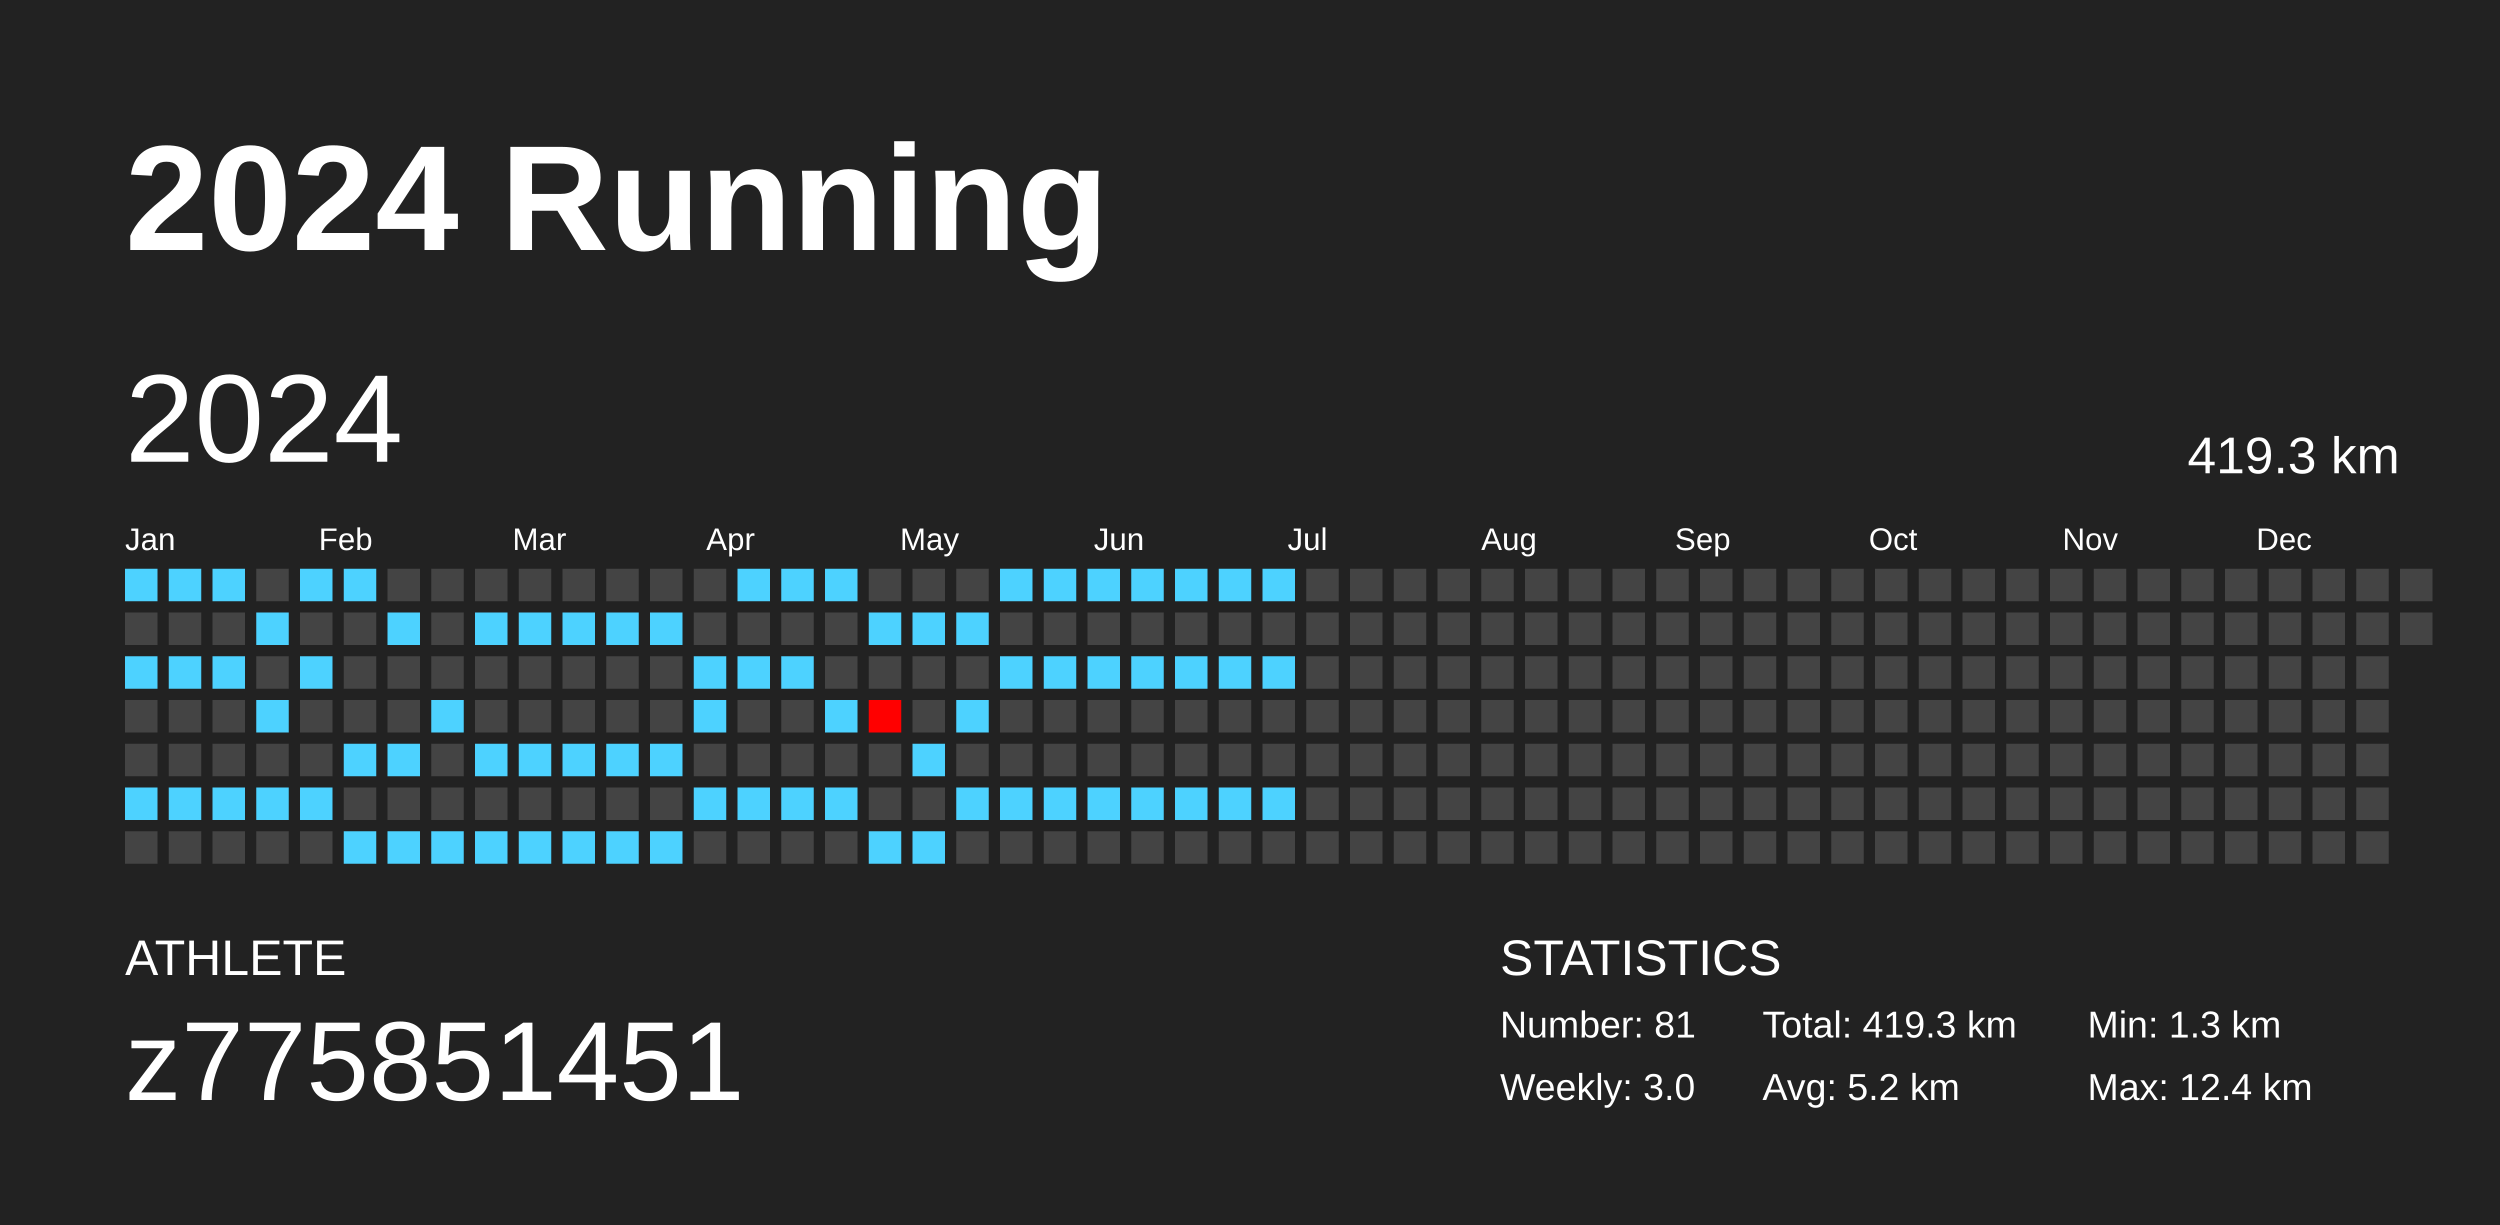
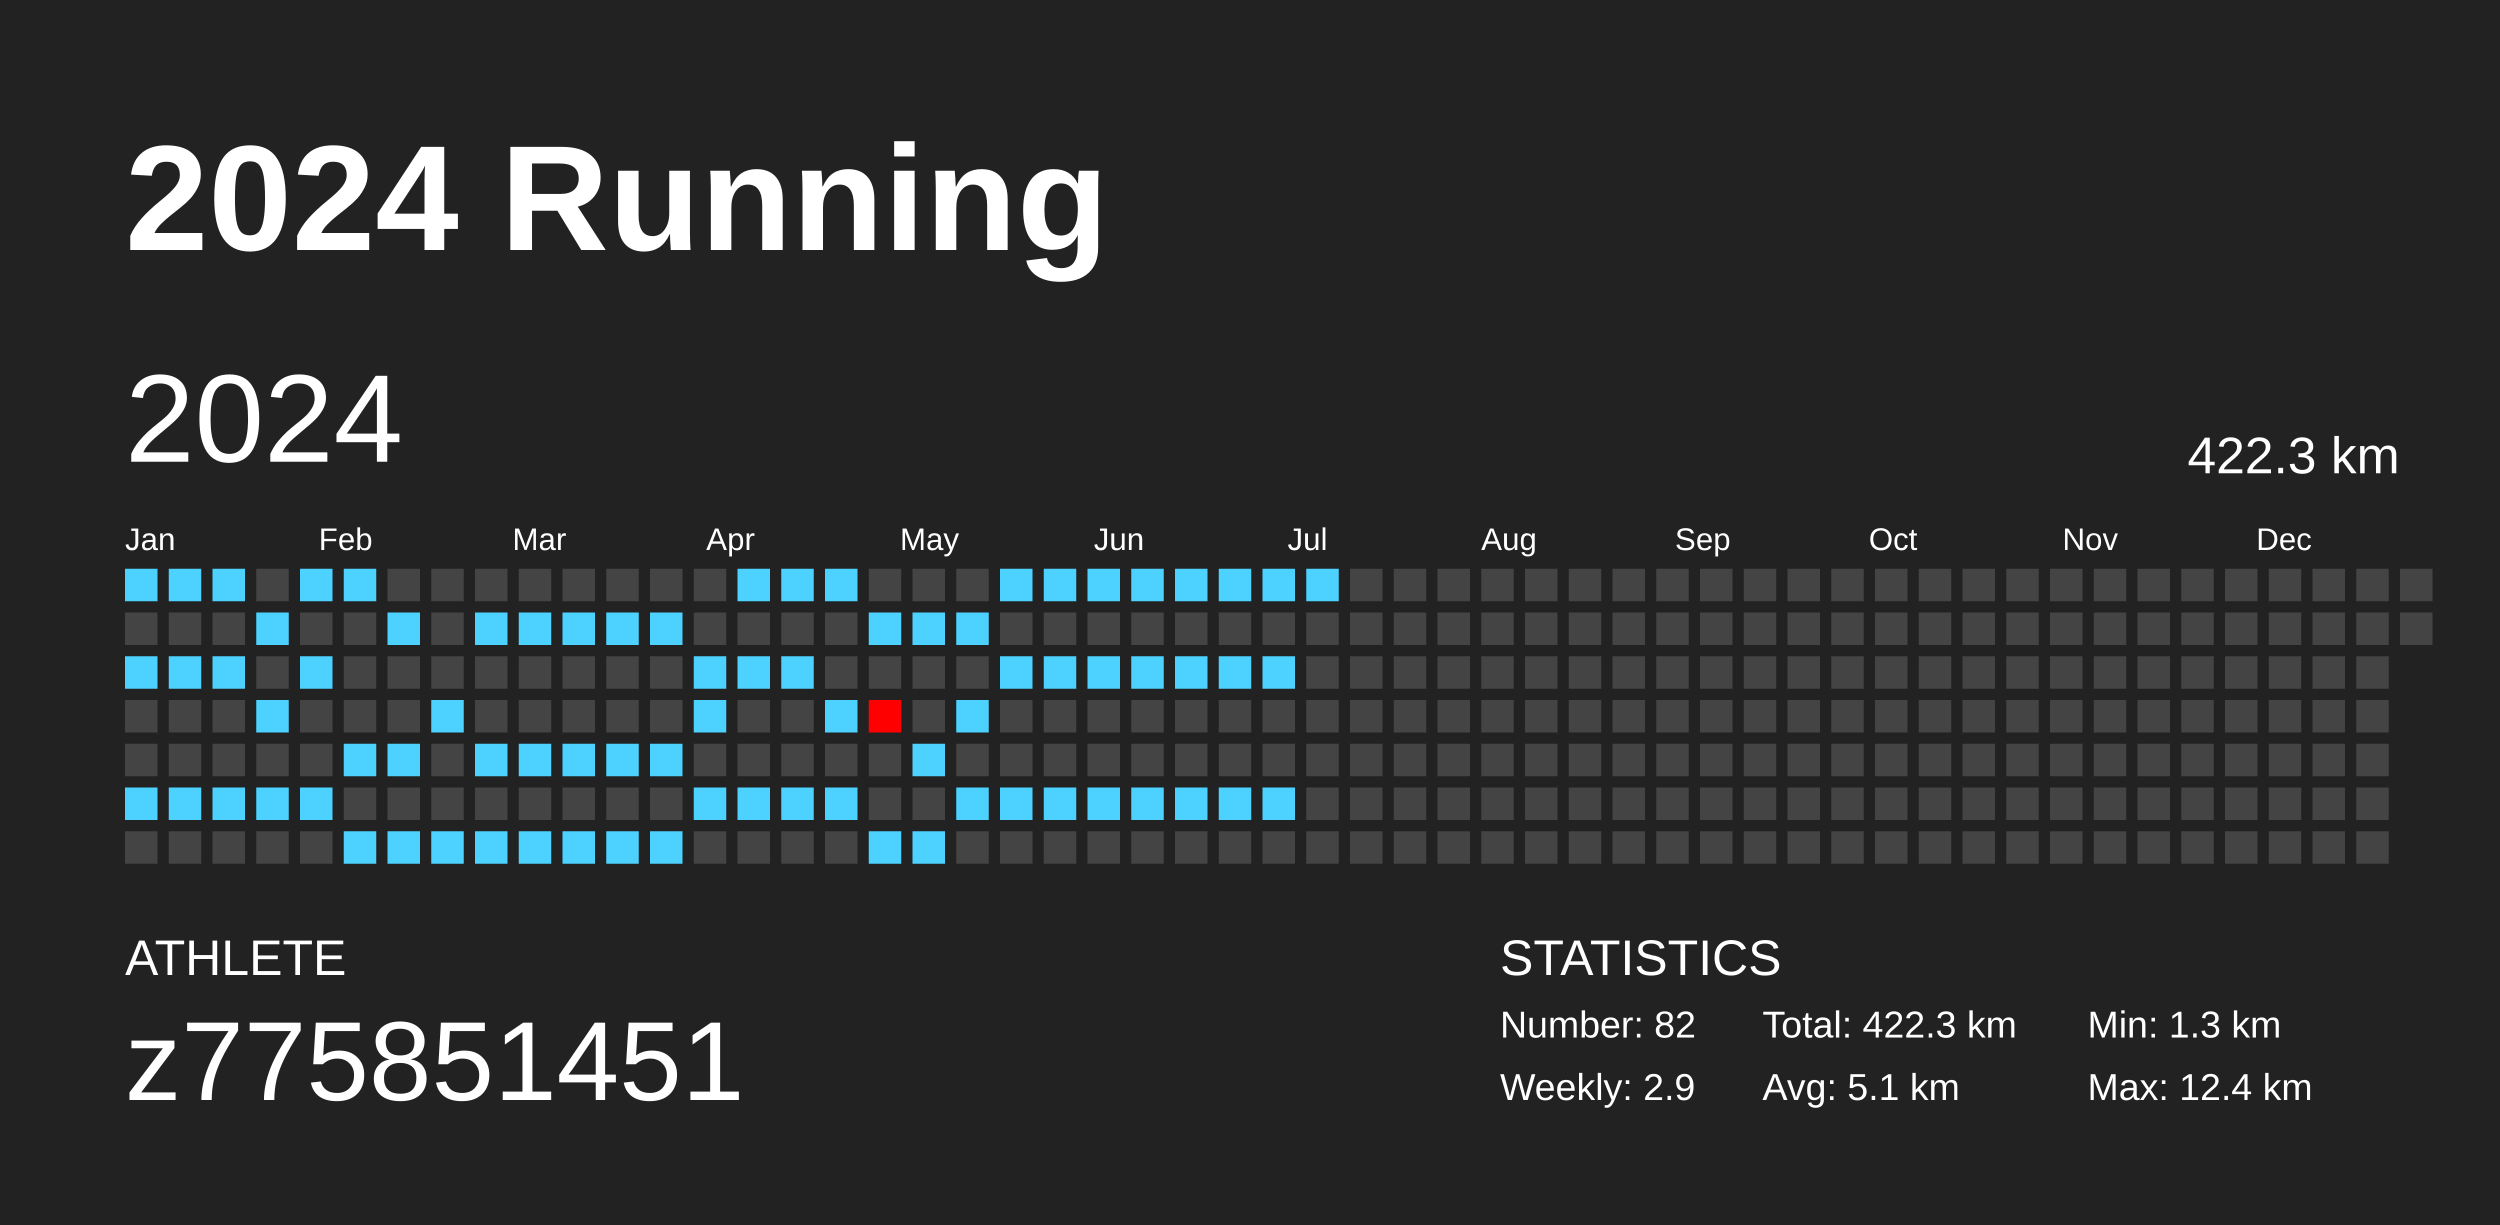
<svg xmlns="http://www.w3.org/2000/svg" baseProfile="full" height="98mm" version="1.1" viewBox="0,0,200,98" width="200mm">
  <defs />
  <rect fill="#222222" height="98" width="200" x="0" y="0" />
  <text fill="#FFFFFF" style="font-size:12px; font-family:Arial; font-weight:bold;" x="10" y="20">2024 Running</text>
  <text fill="#FFFFFF" style="font-size:4px; font-family:Arial" x="10" y="78">ATHLETE</text>
  <text fill="#FFFFFF" style="font-size:9px; font-family:Arial" x="10" y="88">z775851451</text>
  <text fill="#FFFFFF" style="font-size:4px; font-family:Arial" x="120" y="78">STATISTICS</text>
-   <text fill="#FFFFFF" style="font-size:3px; font-family:Arial" x="120" y="83">Number: 81</text>
-   <text fill="#FFFFFF" style="font-size:3px; font-family:Arial" x="120" y="88">Weekly: 3.0</text>
-   <text fill="#FFFFFF" style="font-size:3px; font-family:Arial" x="141" y="83">Total: 419.3 km</text>
-   <text fill="#FFFFFF" style="font-size:3px; font-family:Arial" x="141" y="88">Avg: 5.2 km</text>
+   <text fill="#FFFFFF" style="font-size:3px; font-family:Arial" x="120" y="83">Number: 82</text>
+   <text fill="#FFFFFF" style="font-size:3px; font-family:Arial" x="120" y="88">Weekly: 2.9</text>
+   <text fill="#FFFFFF" style="font-size:3px; font-family:Arial" x="141" y="83">Total: 422.3 km</text>
+   <text fill="#FFFFFF" style="font-size:3px; font-family:Arial" x="141" y="88">Avg: 5.1 km</text>
  <text fill="#FFFFFF" style="font-size:3px; font-family:Arial" x="167" y="83">Min: 1.3 km</text>
  <text fill="#FFFFFF" style="font-size:3px; font-family:Arial" x="167" y="88">Max: 12.4 km</text>
  <text dominant-baseline="hanging" fill="#FFFFFF" style="font-size:10.0px; font-family:Arial;" x="10" y="30">2024</text>
-   <text dominant-baseline="hanging" fill="#FFFFFF" style="font-size:4.125px; font-family:Arial;" x="175" y="35">419.3 km</text>
+   <text dominant-baseline="hanging" fill="#FFFFFF" style="font-size:4.125px; font-family:Arial;" x="175" y="35">422.3 km</text>
  <text fill="#FFFFFF" style="font-size:2.5px; font-family:Arial" x="10.0" y="44">Jan</text>
  <text fill="#FFFFFF" style="font-size:2.5px; font-family:Arial" x="25.5" y="44">Feb</text>
  <text fill="#FFFFFF" style="font-size:2.5px; font-family:Arial" x="41.0" y="44">Mar</text>
  <text fill="#FFFFFF" style="font-size:2.5px; font-family:Arial" x="56.5" y="44">Apr</text>
  <text fill="#FFFFFF" style="font-size:2.5px; font-family:Arial" x="72.0" y="44">May</text>
  <text fill="#FFFFFF" style="font-size:2.5px; font-family:Arial" x="87.5" y="44">Jun</text>
  <text fill="#FFFFFF" style="font-size:2.5px; font-family:Arial" x="103.0" y="44">Jul</text>
  <text fill="#FFFFFF" style="font-size:2.5px; font-family:Arial" x="118.5" y="44">Aug</text>
  <text fill="#FFFFFF" style="font-size:2.5px; font-family:Arial" x="134.0" y="44">Sep</text>
  <text fill="#FFFFFF" style="font-size:2.5px; font-family:Arial" x="149.5" y="44">Oct</text>
  <text fill="#FFFFFF" style="font-size:2.5px; font-family:Arial" x="165.0" y="44">Nov</text>
  <text fill="#FFFFFF" style="font-size:2.5px; font-family:Arial" x="180.5" y="44">Dec</text>
  <rect fill="#4dd2ff" height="2.6" width="2.6" x="10.0" y="45.5" />
  <rect fill="#444444" height="2.6" width="2.6" x="10.0" y="49.0" />
  <rect fill="#4dd2ff" height="2.6" width="2.6" x="10.0" y="52.5" />
  <rect fill="#444444" height="2.6" width="2.6" x="10.0" y="56.0" />
  <rect fill="#444444" height="2.6" width="2.6" x="10.0" y="59.5" />
  <rect fill="#4dd2ff" height="2.6" width="2.6" x="10.0" y="63.0" />
  <rect fill="#444444" height="2.6" width="2.6" x="10.0" y="66.5" />
  <rect fill="#4dd2ff" height="2.6" width="2.6" x="13.5" y="45.5" />
  <rect fill="#444444" height="2.6" width="2.6" x="13.5" y="49.0" />
  <rect fill="#4dd2ff" height="2.6" width="2.6" x="13.5" y="52.5" />
  <rect fill="#444444" height="2.6" width="2.6" x="13.5" y="56.0" />
  <rect fill="#444444" height="2.6" width="2.6" x="13.5" y="59.5" />
  <rect fill="#4dd2ff" height="2.6" width="2.6" x="13.5" y="63.0" />
  <rect fill="#444444" height="2.6" width="2.6" x="13.5" y="66.5" />
  <rect fill="#4dd2ff" height="2.6" width="2.6" x="17.0" y="45.5" />
  <rect fill="#444444" height="2.6" width="2.6" x="17.0" y="49.0" />
  <rect fill="#4dd2ff" height="2.6" width="2.6" x="17.0" y="52.5" />
  <rect fill="#444444" height="2.6" width="2.6" x="17.0" y="56.0" />
  <rect fill="#444444" height="2.6" width="2.6" x="17.0" y="59.5" />
  <rect fill="#4dd2ff" height="2.6" width="2.6" x="17.0" y="63.0" />
  <rect fill="#444444" height="2.6" width="2.6" x="17.0" y="66.5" />
  <rect fill="#444444" height="2.6" width="2.6" x="20.5" y="45.5" />
  <rect fill="#4dd2ff" height="2.6" width="2.6" x="20.5" y="49.0" />
  <rect fill="#444444" height="2.6" width="2.6" x="20.5" y="52.5" />
  <rect fill="#4dd2ff" height="2.6" width="2.6" x="20.5" y="56.0" />
  <rect fill="#444444" height="2.6" width="2.6" x="20.5" y="59.5" />
  <rect fill="#4dd2ff" height="2.6" width="2.6" x="20.5" y="63.0" />
  <rect fill="#444444" height="2.6" width="2.6" x="20.5" y="66.5" />
  <rect fill="#4dd2ff" height="2.6" width="2.6" x="24.0" y="45.5" />
  <rect fill="#444444" height="2.6" width="2.6" x="24.0" y="49.0" />
  <rect fill="#4dd2ff" height="2.6" width="2.6" x="24.0" y="52.5" />
  <rect fill="#444444" height="2.6" width="2.6" x="24.0" y="56.0" />
  <rect fill="#444444" height="2.6" width="2.6" x="24.0" y="59.5" />
  <rect fill="#4dd2ff" height="2.6" width="2.6" x="24.0" y="63.0" />
  <rect fill="#444444" height="2.6" width="2.6" x="24.0" y="66.5" />
  <rect fill="#4dd2ff" height="2.6" width="2.6" x="27.5" y="45.5" />
  <rect fill="#444444" height="2.6" width="2.6" x="27.5" y="49.0" />
  <rect fill="#444444" height="2.6" width="2.6" x="27.5" y="52.5" />
  <rect fill="#444444" height="2.6" width="2.6" x="27.5" y="56.0" />
  <rect fill="#4dd2ff" height="2.6" width="2.6" x="27.5" y="59.5" />
  <rect fill="#444444" height="2.6" width="2.6" x="27.5" y="63.0" />
  <rect fill="#4dd2ff" height="2.6" width="2.6" x="27.5" y="66.5" />
  <rect fill="#444444" height="2.6" width="2.6" x="31.0" y="45.5" />
  <rect fill="#4dd2ff" height="2.6" width="2.6" x="31.0" y="49.0" />
  <rect fill="#444444" height="2.6" width="2.6" x="31.0" y="52.5" />
  <rect fill="#444444" height="2.6" width="2.6" x="31.0" y="56.0" />
  <rect fill="#4dd2ff" height="2.6" width="2.6" x="31.0" y="59.5" />
  <rect fill="#444444" height="2.6" width="2.6" x="31.0" y="63.0" />
  <rect fill="#4dd2ff" height="2.6" width="2.6" x="31.0" y="66.5" />
  <rect fill="#444444" height="2.6" width="2.6" x="34.5" y="45.5" />
  <rect fill="#444444" height="2.6" width="2.6" x="34.5" y="49.0" />
  <rect fill="#444444" height="2.6" width="2.6" x="34.5" y="52.5" />
  <rect fill="#4dd2ff" height="2.6" width="2.6" x="34.5" y="56.0" />
  <rect fill="#444444" height="2.6" width="2.6" x="34.5" y="59.5" />
  <rect fill="#444444" height="2.6" width="2.6" x="34.5" y="63.0" />
  <rect fill="#4dd2ff" height="2.6" width="2.6" x="34.5" y="66.5" />
  <rect fill="#444444" height="2.6" width="2.6" x="38.0" y="45.5" />
  <rect fill="#4dd2ff" height="2.6" width="2.6" x="38.0" y="49.0" />
  <rect fill="#444444" height="2.6" width="2.6" x="38.0" y="52.5" />
  <rect fill="#444444" height="2.6" width="2.6" x="38.0" y="56.0" />
  <rect fill="#4dd2ff" height="2.6" width="2.6" x="38.0" y="59.5" />
  <rect fill="#444444" height="2.6" width="2.6" x="38.0" y="63.0" />
  <rect fill="#4dd2ff" height="2.6" width="2.6" x="38.0" y="66.5" />
  <rect fill="#444444" height="2.6" width="2.6" x="41.5" y="45.5" />
  <rect fill="#4dd2ff" height="2.6" width="2.6" x="41.5" y="49.0" />
  <rect fill="#444444" height="2.6" width="2.6" x="41.5" y="52.5" />
  <rect fill="#444444" height="2.6" width="2.6" x="41.5" y="56.0" />
  <rect fill="#4dd2ff" height="2.6" width="2.6" x="41.5" y="59.5" />
  <rect fill="#444444" height="2.6" width="2.6" x="41.5" y="63.0" />
  <rect fill="#4dd2ff" height="2.6" width="2.6" x="41.5" y="66.5" />
  <rect fill="#444444" height="2.6" width="2.6" x="45.0" y="45.5" />
  <rect fill="#4dd2ff" height="2.6" width="2.6" x="45.0" y="49.0" />
  <rect fill="#444444" height="2.6" width="2.6" x="45.0" y="52.5" />
  <rect fill="#444444" height="2.6" width="2.6" x="45.0" y="56.0" />
  <rect fill="#4dd2ff" height="2.6" width="2.6" x="45.0" y="59.5" />
  <rect fill="#444444" height="2.6" width="2.6" x="45.0" y="63.0" />
  <rect fill="#4dd2ff" height="2.6" width="2.6" x="45.0" y="66.5" />
  <rect fill="#444444" height="2.6" width="2.6" x="48.5" y="45.5" />
  <rect fill="#4dd2ff" height="2.6" width="2.6" x="48.5" y="49.0" />
  <rect fill="#444444" height="2.6" width="2.6" x="48.5" y="52.5" />
  <rect fill="#444444" height="2.6" width="2.6" x="48.5" y="56.0" />
  <rect fill="#4dd2ff" height="2.6" width="2.6" x="48.5" y="59.5" />
  <rect fill="#444444" height="2.6" width="2.6" x="48.5" y="63.0" />
  <rect fill="#4dd2ff" height="2.6" width="2.6" x="48.5" y="66.5" />
  <rect fill="#444444" height="2.6" width="2.6" x="52.0" y="45.5" />
  <rect fill="#4dd2ff" height="2.6" width="2.6" x="52.0" y="49.0" />
  <rect fill="#444444" height="2.6" width="2.6" x="52.0" y="52.5" />
  <rect fill="#444444" height="2.6" width="2.6" x="52.0" y="56.0" />
  <rect fill="#4dd2ff" height="2.6" width="2.6" x="52.0" y="59.5" />
  <rect fill="#444444" height="2.6" width="2.6" x="52.0" y="63.0" />
  <rect fill="#4dd2ff" height="2.6" width="2.6" x="52.0" y="66.5" />
  <rect fill="#444444" height="2.6" width="2.6" x="55.5" y="45.5" />
  <rect fill="#444444" height="2.6" width="2.6" x="55.5" y="49.0" />
  <rect fill="#4dd2ff" height="2.6" width="2.6" x="55.5" y="52.5" />
  <rect fill="#4dd2ff" height="2.6" width="2.6" x="55.5" y="56.0" />
  <rect fill="#444444" height="2.6" width="2.6" x="55.5" y="59.5" />
  <rect fill="#4dd2ff" height="2.6" width="2.6" x="55.5" y="63.0" />
  <rect fill="#444444" height="2.6" width="2.6" x="55.5" y="66.5" />
  <rect fill="#4dd2ff" height="2.6" width="2.6" x="59.0" y="45.5" />
  <rect fill="#444444" height="2.6" width="2.6" x="59.0" y="49.0" />
  <rect fill="#4dd2ff" height="2.6" width="2.6" x="59.0" y="52.5" />
  <rect fill="#444444" height="2.6" width="2.6" x="59.0" y="56.0" />
  <rect fill="#444444" height="2.6" width="2.6" x="59.0" y="59.5" />
  <rect fill="#4dd2ff" height="2.6" width="2.6" x="59.0" y="63.0" />
  <rect fill="#444444" height="2.6" width="2.6" x="59.0" y="66.5" />
  <rect fill="#4dd2ff" height="2.6" width="2.6" x="62.5" y="45.5" />
  <rect fill="#444444" height="2.6" width="2.6" x="62.5" y="49.0" />
  <rect fill="#4dd2ff" height="2.6" width="2.6" x="62.5" y="52.5" />
  <rect fill="#444444" height="2.6" width="2.6" x="62.5" y="56.0" />
  <rect fill="#444444" height="2.6" width="2.6" x="62.5" y="59.5" />
  <rect fill="#4dd2ff" height="2.6" width="2.6" x="62.5" y="63.0" />
  <rect fill="#444444" height="2.6" width="2.6" x="62.5" y="66.5" />
  <rect fill="#4dd2ff" height="2.6" width="2.6" x="66.0" y="45.5" />
  <rect fill="#444444" height="2.6" width="2.6" x="66.0" y="49.0" />
  <rect fill="#444444" height="2.6" width="2.6" x="66.0" y="52.5" />
  <rect fill="#4dd2ff" height="2.6" width="2.6" x="66.0" y="56.0" />
  <rect fill="#444444" height="2.6" width="2.6" x="66.0" y="59.5" />
  <rect fill="#4dd2ff" height="2.6" width="2.6" x="66.0" y="63.0" />
  <rect fill="#444444" height="2.6" width="2.6" x="66.0" y="66.5" />
  <rect fill="#444444" height="2.6" width="2.6" x="69.5" y="45.5" />
  <rect fill="#4dd2ff" height="2.6" width="2.6" x="69.5" y="49.0" />
  <rect fill="#444444" height="2.6" width="2.6" x="69.5" y="52.5" />
  <rect fill="#ff0000" height="2.6" width="2.6" x="69.5" y="56.0" />
  <rect fill="#444444" height="2.6" width="2.6" x="69.5" y="59.5" />
  <rect fill="#444444" height="2.6" width="2.6" x="69.5" y="63.0" />
  <rect fill="#4dd2ff" height="2.6" width="2.6" x="69.5" y="66.5" />
  <rect fill="#444444" height="2.6" width="2.6" x="73.0" y="45.5" />
  <rect fill="#4dd2ff" height="2.6" width="2.6" x="73.0" y="49.0" />
  <rect fill="#444444" height="2.6" width="2.6" x="73.0" y="52.5" />
  <rect fill="#444444" height="2.6" width="2.6" x="73.0" y="56.0" />
  <rect fill="#4dd2ff" height="2.6" width="2.6" x="73.0" y="59.5" />
  <rect fill="#444444" height="2.6" width="2.6" x="73.0" y="63.0" />
  <rect fill="#4dd2ff" height="2.6" width="2.6" x="73.0" y="66.5" />
  <rect fill="#444444" height="2.6" width="2.6" x="76.5" y="45.5" />
  <rect fill="#4dd2ff" height="2.6" width="2.6" x="76.5" y="49.0" />
  <rect fill="#444444" height="2.6" width="2.6" x="76.5" y="52.5" />
  <rect fill="#4dd2ff" height="2.6" width="2.6" x="76.5" y="56.0" />
  <rect fill="#444444" height="2.6" width="2.6" x="76.5" y="59.5" />
  <rect fill="#4dd2ff" height="2.6" width="2.6" x="76.5" y="63.0" />
  <rect fill="#444444" height="2.6" width="2.6" x="76.5" y="66.5" />
  <rect fill="#4dd2ff" height="2.6" width="2.6" x="80.0" y="45.5" />
  <rect fill="#444444" height="2.6" width="2.6" x="80.0" y="49.0" />
  <rect fill="#4dd2ff" height="2.6" width="2.6" x="80.0" y="52.5" />
  <rect fill="#444444" height="2.6" width="2.6" x="80.0" y="56.0" />
  <rect fill="#444444" height="2.6" width="2.6" x="80.0" y="59.5" />
  <rect fill="#4dd2ff" height="2.6" width="2.6" x="80.0" y="63.0" />
  <rect fill="#444444" height="2.6" width="2.6" x="80.0" y="66.5" />
  <rect fill="#4dd2ff" height="2.6" width="2.6" x="83.5" y="45.5" />
  <rect fill="#444444" height="2.6" width="2.6" x="83.5" y="49.0" />
  <rect fill="#4dd2ff" height="2.6" width="2.6" x="83.5" y="52.5" />
  <rect fill="#444444" height="2.6" width="2.6" x="83.5" y="56.0" />
  <rect fill="#444444" height="2.6" width="2.6" x="83.5" y="59.5" />
  <rect fill="#4dd2ff" height="2.6" width="2.6" x="83.5" y="63.0" />
  <rect fill="#444444" height="2.6" width="2.6" x="83.5" y="66.5" />
  <rect fill="#4dd2ff" height="2.6" width="2.6" x="87.0" y="45.5" />
  <rect fill="#444444" height="2.6" width="2.6" x="87.0" y="49.0" />
  <rect fill="#4dd2ff" height="2.6" width="2.6" x="87.0" y="52.5" />
  <rect fill="#444444" height="2.6" width="2.6" x="87.0" y="56.0" />
  <rect fill="#444444" height="2.6" width="2.6" x="87.0" y="59.5" />
  <rect fill="#4dd2ff" height="2.6" width="2.6" x="87.0" y="63.0" />
  <rect fill="#444444" height="2.6" width="2.6" x="87.0" y="66.5" />
  <rect fill="#4dd2ff" height="2.6" width="2.6" x="90.5" y="45.5" />
  <rect fill="#444444" height="2.6" width="2.6" x="90.5" y="49.0" />
  <rect fill="#4dd2ff" height="2.6" width="2.6" x="90.5" y="52.5" />
  <rect fill="#444444" height="2.6" width="2.6" x="90.5" y="56.0" />
  <rect fill="#444444" height="2.6" width="2.6" x="90.5" y="59.5" />
  <rect fill="#4dd2ff" height="2.6" width="2.6" x="90.5" y="63.0" />
  <rect fill="#444444" height="2.6" width="2.6" x="90.5" y="66.5" />
  <rect fill="#4dd2ff" height="2.6" width="2.6" x="94.0" y="45.5" />
  <rect fill="#444444" height="2.6" width="2.6" x="94.0" y="49.0" />
  <rect fill="#4dd2ff" height="2.6" width="2.6" x="94.0" y="52.5" />
  <rect fill="#444444" height="2.6" width="2.6" x="94.0" y="56.0" />
  <rect fill="#444444" height="2.6" width="2.6" x="94.0" y="59.5" />
  <rect fill="#4dd2ff" height="2.6" width="2.6" x="94.0" y="63.0" />
  <rect fill="#444444" height="2.6" width="2.6" x="94.0" y="66.5" />
  <rect fill="#4dd2ff" height="2.6" width="2.6" x="97.5" y="45.5" />
  <rect fill="#444444" height="2.6" width="2.6" x="97.5" y="49.0" />
  <rect fill="#4dd2ff" height="2.6" width="2.6" x="97.5" y="52.5" />
  <rect fill="#444444" height="2.6" width="2.6" x="97.5" y="56.0" />
  <rect fill="#444444" height="2.6" width="2.6" x="97.5" y="59.5" />
  <rect fill="#4dd2ff" height="2.6" width="2.6" x="97.5" y="63.0" />
  <rect fill="#444444" height="2.6" width="2.6" x="97.5" y="66.5" />
  <rect fill="#4dd2ff" height="2.6" width="2.6" x="101.0" y="45.5" />
  <rect fill="#444444" height="2.6" width="2.6" x="101.0" y="49.0" />
  <rect fill="#4dd2ff" height="2.6" width="2.6" x="101.0" y="52.5" />
  <rect fill="#444444" height="2.6" width="2.6" x="101.0" y="56.0" />
  <rect fill="#444444" height="2.6" width="2.6" x="101.0" y="59.5" />
  <rect fill="#4dd2ff" height="2.6" width="2.6" x="101.0" y="63.0" />
  <rect fill="#444444" height="2.6" width="2.6" x="101.0" y="66.5" />
-   <rect fill="#444444" height="2.6" width="2.6" x="104.5" y="45.5" />
+   <rect fill="#4dd2ff" height="2.6" width="2.6" x="104.5" y="45.5" />
  <rect fill="#444444" height="2.6" width="2.6" x="104.5" y="49.0" />
  <rect fill="#444444" height="2.6" width="2.6" x="104.5" y="52.5" />
  <rect fill="#444444" height="2.6" width="2.6" x="104.5" y="56.0" />
  <rect fill="#444444" height="2.6" width="2.6" x="104.5" y="59.5" />
  <rect fill="#444444" height="2.6" width="2.6" x="104.5" y="63.0" />
  <rect fill="#444444" height="2.6" width="2.6" x="104.5" y="66.5" />
  <rect fill="#444444" height="2.6" width="2.6" x="108.0" y="45.5" />
  <rect fill="#444444" height="2.6" width="2.6" x="108.0" y="49.0" />
  <rect fill="#444444" height="2.6" width="2.6" x="108.0" y="52.5" />
  <rect fill="#444444" height="2.6" width="2.6" x="108.0" y="56.0" />
  <rect fill="#444444" height="2.6" width="2.6" x="108.0" y="59.5" />
  <rect fill="#444444" height="2.6" width="2.6" x="108.0" y="63.0" />
  <rect fill="#444444" height="2.6" width="2.6" x="108.0" y="66.5" />
  <rect fill="#444444" height="2.6" width="2.6" x="111.5" y="45.5" />
  <rect fill="#444444" height="2.6" width="2.6" x="111.5" y="49.0" />
  <rect fill="#444444" height="2.6" width="2.6" x="111.5" y="52.5" />
  <rect fill="#444444" height="2.6" width="2.6" x="111.5" y="56.0" />
  <rect fill="#444444" height="2.6" width="2.6" x="111.5" y="59.5" />
  <rect fill="#444444" height="2.6" width="2.6" x="111.5" y="63.0" />
  <rect fill="#444444" height="2.6" width="2.6" x="111.5" y="66.5" />
  <rect fill="#444444" height="2.6" width="2.6" x="115.0" y="45.5" />
  <rect fill="#444444" height="2.6" width="2.6" x="115.0" y="49.0" />
  <rect fill="#444444" height="2.6" width="2.6" x="115.0" y="52.5" />
  <rect fill="#444444" height="2.6" width="2.6" x="115.0" y="56.0" />
  <rect fill="#444444" height="2.6" width="2.6" x="115.0" y="59.5" />
  <rect fill="#444444" height="2.6" width="2.6" x="115.0" y="63.0" />
  <rect fill="#444444" height="2.6" width="2.6" x="115.0" y="66.5" />
  <rect fill="#444444" height="2.6" width="2.6" x="118.5" y="45.5" />
  <rect fill="#444444" height="2.6" width="2.6" x="118.5" y="49.0" />
  <rect fill="#444444" height="2.6" width="2.6" x="118.5" y="52.5" />
  <rect fill="#444444" height="2.6" width="2.6" x="118.5" y="56.0" />
  <rect fill="#444444" height="2.6" width="2.6" x="118.5" y="59.5" />
  <rect fill="#444444" height="2.6" width="2.6" x="118.5" y="63.0" />
  <rect fill="#444444" height="2.6" width="2.6" x="118.5" y="66.5" />
  <rect fill="#444444" height="2.6" width="2.6" x="122.0" y="45.5" />
  <rect fill="#444444" height="2.6" width="2.6" x="122.0" y="49.0" />
  <rect fill="#444444" height="2.6" width="2.6" x="122.0" y="52.5" />
  <rect fill="#444444" height="2.6" width="2.6" x="122.0" y="56.0" />
  <rect fill="#444444" height="2.6" width="2.6" x="122.0" y="59.5" />
  <rect fill="#444444" height="2.6" width="2.6" x="122.0" y="63.0" />
  <rect fill="#444444" height="2.6" width="2.6" x="122.0" y="66.5" />
  <rect fill="#444444" height="2.6" width="2.6" x="125.5" y="45.5" />
  <rect fill="#444444" height="2.6" width="2.6" x="125.5" y="49.0" />
  <rect fill="#444444" height="2.6" width="2.6" x="125.5" y="52.5" />
  <rect fill="#444444" height="2.6" width="2.6" x="125.5" y="56.0" />
  <rect fill="#444444" height="2.6" width="2.6" x="125.5" y="59.5" />
  <rect fill="#444444" height="2.6" width="2.6" x="125.5" y="63.0" />
  <rect fill="#444444" height="2.6" width="2.6" x="125.5" y="66.5" />
  <rect fill="#444444" height="2.6" width="2.6" x="129.0" y="45.5" />
  <rect fill="#444444" height="2.6" width="2.6" x="129.0" y="49.0" />
  <rect fill="#444444" height="2.6" width="2.6" x="129.0" y="52.5" />
  <rect fill="#444444" height="2.6" width="2.6" x="129.0" y="56.0" />
  <rect fill="#444444" height="2.6" width="2.6" x="129.0" y="59.5" />
  <rect fill="#444444" height="2.6" width="2.6" x="129.0" y="63.0" />
  <rect fill="#444444" height="2.6" width="2.6" x="129.0" y="66.5" />
  <rect fill="#444444" height="2.6" width="2.6" x="132.5" y="45.5" />
  <rect fill="#444444" height="2.6" width="2.6" x="132.5" y="49.0" />
  <rect fill="#444444" height="2.6" width="2.6" x="132.5" y="52.5" />
  <rect fill="#444444" height="2.6" width="2.6" x="132.5" y="56.0" />
  <rect fill="#444444" height="2.6" width="2.6" x="132.5" y="59.5" />
  <rect fill="#444444" height="2.6" width="2.6" x="132.5" y="63.0" />
  <rect fill="#444444" height="2.6" width="2.6" x="132.5" y="66.5" />
  <rect fill="#444444" height="2.6" width="2.6" x="136.0" y="45.5" />
  <rect fill="#444444" height="2.6" width="2.6" x="136.0" y="49.0" />
  <rect fill="#444444" height="2.6" width="2.6" x="136.0" y="52.5" />
  <rect fill="#444444" height="2.6" width="2.6" x="136.0" y="56.0" />
  <rect fill="#444444" height="2.6" width="2.6" x="136.0" y="59.5" />
  <rect fill="#444444" height="2.6" width="2.6" x="136.0" y="63.0" />
  <rect fill="#444444" height="2.6" width="2.6" x="136.0" y="66.5" />
  <rect fill="#444444" height="2.6" width="2.6" x="139.5" y="45.5" />
  <rect fill="#444444" height="2.6" width="2.6" x="139.5" y="49.0" />
  <rect fill="#444444" height="2.6" width="2.6" x="139.5" y="52.5" />
  <rect fill="#444444" height="2.6" width="2.6" x="139.5" y="56.0" />
  <rect fill="#444444" height="2.6" width="2.6" x="139.5" y="59.5" />
  <rect fill="#444444" height="2.6" width="2.6" x="139.5" y="63.0" />
  <rect fill="#444444" height="2.6" width="2.6" x="139.5" y="66.5" />
  <rect fill="#444444" height="2.6" width="2.6" x="143.0" y="45.5" />
  <rect fill="#444444" height="2.6" width="2.6" x="143.0" y="49.0" />
  <rect fill="#444444" height="2.6" width="2.6" x="143.0" y="52.5" />
  <rect fill="#444444" height="2.6" width="2.6" x="143.0" y="56.0" />
  <rect fill="#444444" height="2.6" width="2.6" x="143.0" y="59.5" />
  <rect fill="#444444" height="2.6" width="2.6" x="143.0" y="63.0" />
  <rect fill="#444444" height="2.6" width="2.6" x="143.0" y="66.5" />
  <rect fill="#444444" height="2.6" width="2.6" x="146.5" y="45.5" />
  <rect fill="#444444" height="2.6" width="2.6" x="146.5" y="49.0" />
  <rect fill="#444444" height="2.6" width="2.6" x="146.5" y="52.5" />
  <rect fill="#444444" height="2.6" width="2.6" x="146.5" y="56.0" />
  <rect fill="#444444" height="2.6" width="2.6" x="146.5" y="59.5" />
  <rect fill="#444444" height="2.6" width="2.6" x="146.5" y="63.0" />
  <rect fill="#444444" height="2.6" width="2.6" x="146.5" y="66.5" />
  <rect fill="#444444" height="2.6" width="2.6" x="150.0" y="45.5" />
  <rect fill="#444444" height="2.6" width="2.6" x="150.0" y="49.0" />
  <rect fill="#444444" height="2.6" width="2.6" x="150.0" y="52.5" />
  <rect fill="#444444" height="2.6" width="2.6" x="150.0" y="56.0" />
  <rect fill="#444444" height="2.6" width="2.6" x="150.0" y="59.5" />
  <rect fill="#444444" height="2.6" width="2.6" x="150.0" y="63.0" />
  <rect fill="#444444" height="2.6" width="2.6" x="150.0" y="66.5" />
  <rect fill="#444444" height="2.6" width="2.6" x="153.5" y="45.5" />
  <rect fill="#444444" height="2.6" width="2.6" x="153.5" y="49.0" />
  <rect fill="#444444" height="2.6" width="2.6" x="153.5" y="52.5" />
  <rect fill="#444444" height="2.6" width="2.6" x="153.5" y="56.0" />
  <rect fill="#444444" height="2.6" width="2.6" x="153.5" y="59.5" />
  <rect fill="#444444" height="2.6" width="2.6" x="153.5" y="63.0" />
  <rect fill="#444444" height="2.6" width="2.6" x="153.5" y="66.5" />
  <rect fill="#444444" height="2.6" width="2.6" x="157.0" y="45.5" />
  <rect fill="#444444" height="2.6" width="2.6" x="157.0" y="49.0" />
  <rect fill="#444444" height="2.6" width="2.6" x="157.0" y="52.5" />
  <rect fill="#444444" height="2.6" width="2.6" x="157.0" y="56.0" />
  <rect fill="#444444" height="2.6" width="2.6" x="157.0" y="59.5" />
  <rect fill="#444444" height="2.6" width="2.6" x="157.0" y="63.0" />
  <rect fill="#444444" height="2.6" width="2.6" x="157.0" y="66.5" />
  <rect fill="#444444" height="2.6" width="2.6" x="160.5" y="45.5" />
  <rect fill="#444444" height="2.6" width="2.6" x="160.5" y="49.0" />
  <rect fill="#444444" height="2.6" width="2.6" x="160.5" y="52.5" />
  <rect fill="#444444" height="2.6" width="2.6" x="160.5" y="56.0" />
  <rect fill="#444444" height="2.6" width="2.6" x="160.5" y="59.5" />
  <rect fill="#444444" height="2.6" width="2.6" x="160.5" y="63.0" />
  <rect fill="#444444" height="2.6" width="2.6" x="160.5" y="66.5" />
  <rect fill="#444444" height="2.6" width="2.6" x="164.0" y="45.5" />
  <rect fill="#444444" height="2.6" width="2.6" x="164.0" y="49.0" />
  <rect fill="#444444" height="2.6" width="2.6" x="164.0" y="52.5" />
  <rect fill="#444444" height="2.6" width="2.6" x="164.0" y="56.0" />
  <rect fill="#444444" height="2.6" width="2.6" x="164.0" y="59.5" />
  <rect fill="#444444" height="2.6" width="2.6" x="164.0" y="63.0" />
  <rect fill="#444444" height="2.6" width="2.6" x="164.0" y="66.5" />
  <rect fill="#444444" height="2.6" width="2.6" x="167.5" y="45.5" />
  <rect fill="#444444" height="2.6" width="2.6" x="167.5" y="49.0" />
  <rect fill="#444444" height="2.6" width="2.6" x="167.5" y="52.5" />
  <rect fill="#444444" height="2.6" width="2.6" x="167.5" y="56.0" />
  <rect fill="#444444" height="2.6" width="2.6" x="167.5" y="59.5" />
  <rect fill="#444444" height="2.6" width="2.6" x="167.5" y="63.0" />
  <rect fill="#444444" height="2.6" width="2.6" x="167.5" y="66.5" />
  <rect fill="#444444" height="2.6" width="2.6" x="171.0" y="45.5" />
  <rect fill="#444444" height="2.6" width="2.6" x="171.0" y="49.0" />
  <rect fill="#444444" height="2.6" width="2.6" x="171.0" y="52.5" />
  <rect fill="#444444" height="2.6" width="2.6" x="171.0" y="56.0" />
  <rect fill="#444444" height="2.6" width="2.6" x="171.0" y="59.5" />
  <rect fill="#444444" height="2.6" width="2.6" x="171.0" y="63.0" />
  <rect fill="#444444" height="2.6" width="2.6" x="171.0" y="66.5" />
  <rect fill="#444444" height="2.6" width="2.6" x="174.5" y="45.5" />
  <rect fill="#444444" height="2.6" width="2.6" x="174.5" y="49.0" />
  <rect fill="#444444" height="2.6" width="2.6" x="174.5" y="52.5" />
  <rect fill="#444444" height="2.6" width="2.6" x="174.5" y="56.0" />
  <rect fill="#444444" height="2.6" width="2.6" x="174.5" y="59.5" />
  <rect fill="#444444" height="2.6" width="2.6" x="174.5" y="63.0" />
  <rect fill="#444444" height="2.6" width="2.6" x="174.5" y="66.5" />
  <rect fill="#444444" height="2.6" width="2.6" x="178.0" y="45.5" />
  <rect fill="#444444" height="2.6" width="2.6" x="178.0" y="49.0" />
  <rect fill="#444444" height="2.6" width="2.6" x="178.0" y="52.5" />
  <rect fill="#444444" height="2.6" width="2.6" x="178.0" y="56.0" />
  <rect fill="#444444" height="2.6" width="2.6" x="178.0" y="59.5" />
  <rect fill="#444444" height="2.6" width="2.6" x="178.0" y="63.0" />
  <rect fill="#444444" height="2.6" width="2.6" x="178.0" y="66.5" />
  <rect fill="#444444" height="2.6" width="2.6" x="181.5" y="45.5" />
  <rect fill="#444444" height="2.6" width="2.6" x="181.5" y="49.0" />
  <rect fill="#444444" height="2.6" width="2.6" x="181.5" y="52.5" />
  <rect fill="#444444" height="2.6" width="2.6" x="181.5" y="56.0" />
  <rect fill="#444444" height="2.6" width="2.6" x="181.5" y="59.5" />
  <rect fill="#444444" height="2.6" width="2.6" x="181.5" y="63.0" />
  <rect fill="#444444" height="2.6" width="2.6" x="181.5" y="66.5" />
  <rect fill="#444444" height="2.6" width="2.6" x="185.0" y="45.5" />
  <rect fill="#444444" height="2.6" width="2.6" x="185.0" y="49.0" />
  <rect fill="#444444" height="2.6" width="2.6" x="185.0" y="52.5" />
  <rect fill="#444444" height="2.6" width="2.6" x="185.0" y="56.0" />
  <rect fill="#444444" height="2.6" width="2.6" x="185.0" y="59.5" />
  <rect fill="#444444" height="2.6" width="2.6" x="185.0" y="63.0" />
  <rect fill="#444444" height="2.6" width="2.6" x="185.0" y="66.5" />
  <rect fill="#444444" height="2.6" width="2.6" x="188.5" y="45.5" />
  <rect fill="#444444" height="2.6" width="2.6" x="188.5" y="49.0" />
  <rect fill="#444444" height="2.6" width="2.6" x="188.5" y="52.5" />
  <rect fill="#444444" height="2.6" width="2.6" x="188.5" y="56.0" />
  <rect fill="#444444" height="2.6" width="2.6" x="188.5" y="59.5" />
  <rect fill="#444444" height="2.6" width="2.6" x="188.5" y="63.0" />
  <rect fill="#444444" height="2.6" width="2.6" x="188.5" y="66.5" />
  <rect fill="#444444" height="2.6" width="2.6" x="192.0" y="45.5" />
  <rect fill="#444444" height="2.6" width="2.6" x="192.0" y="49.0" />
</svg>
